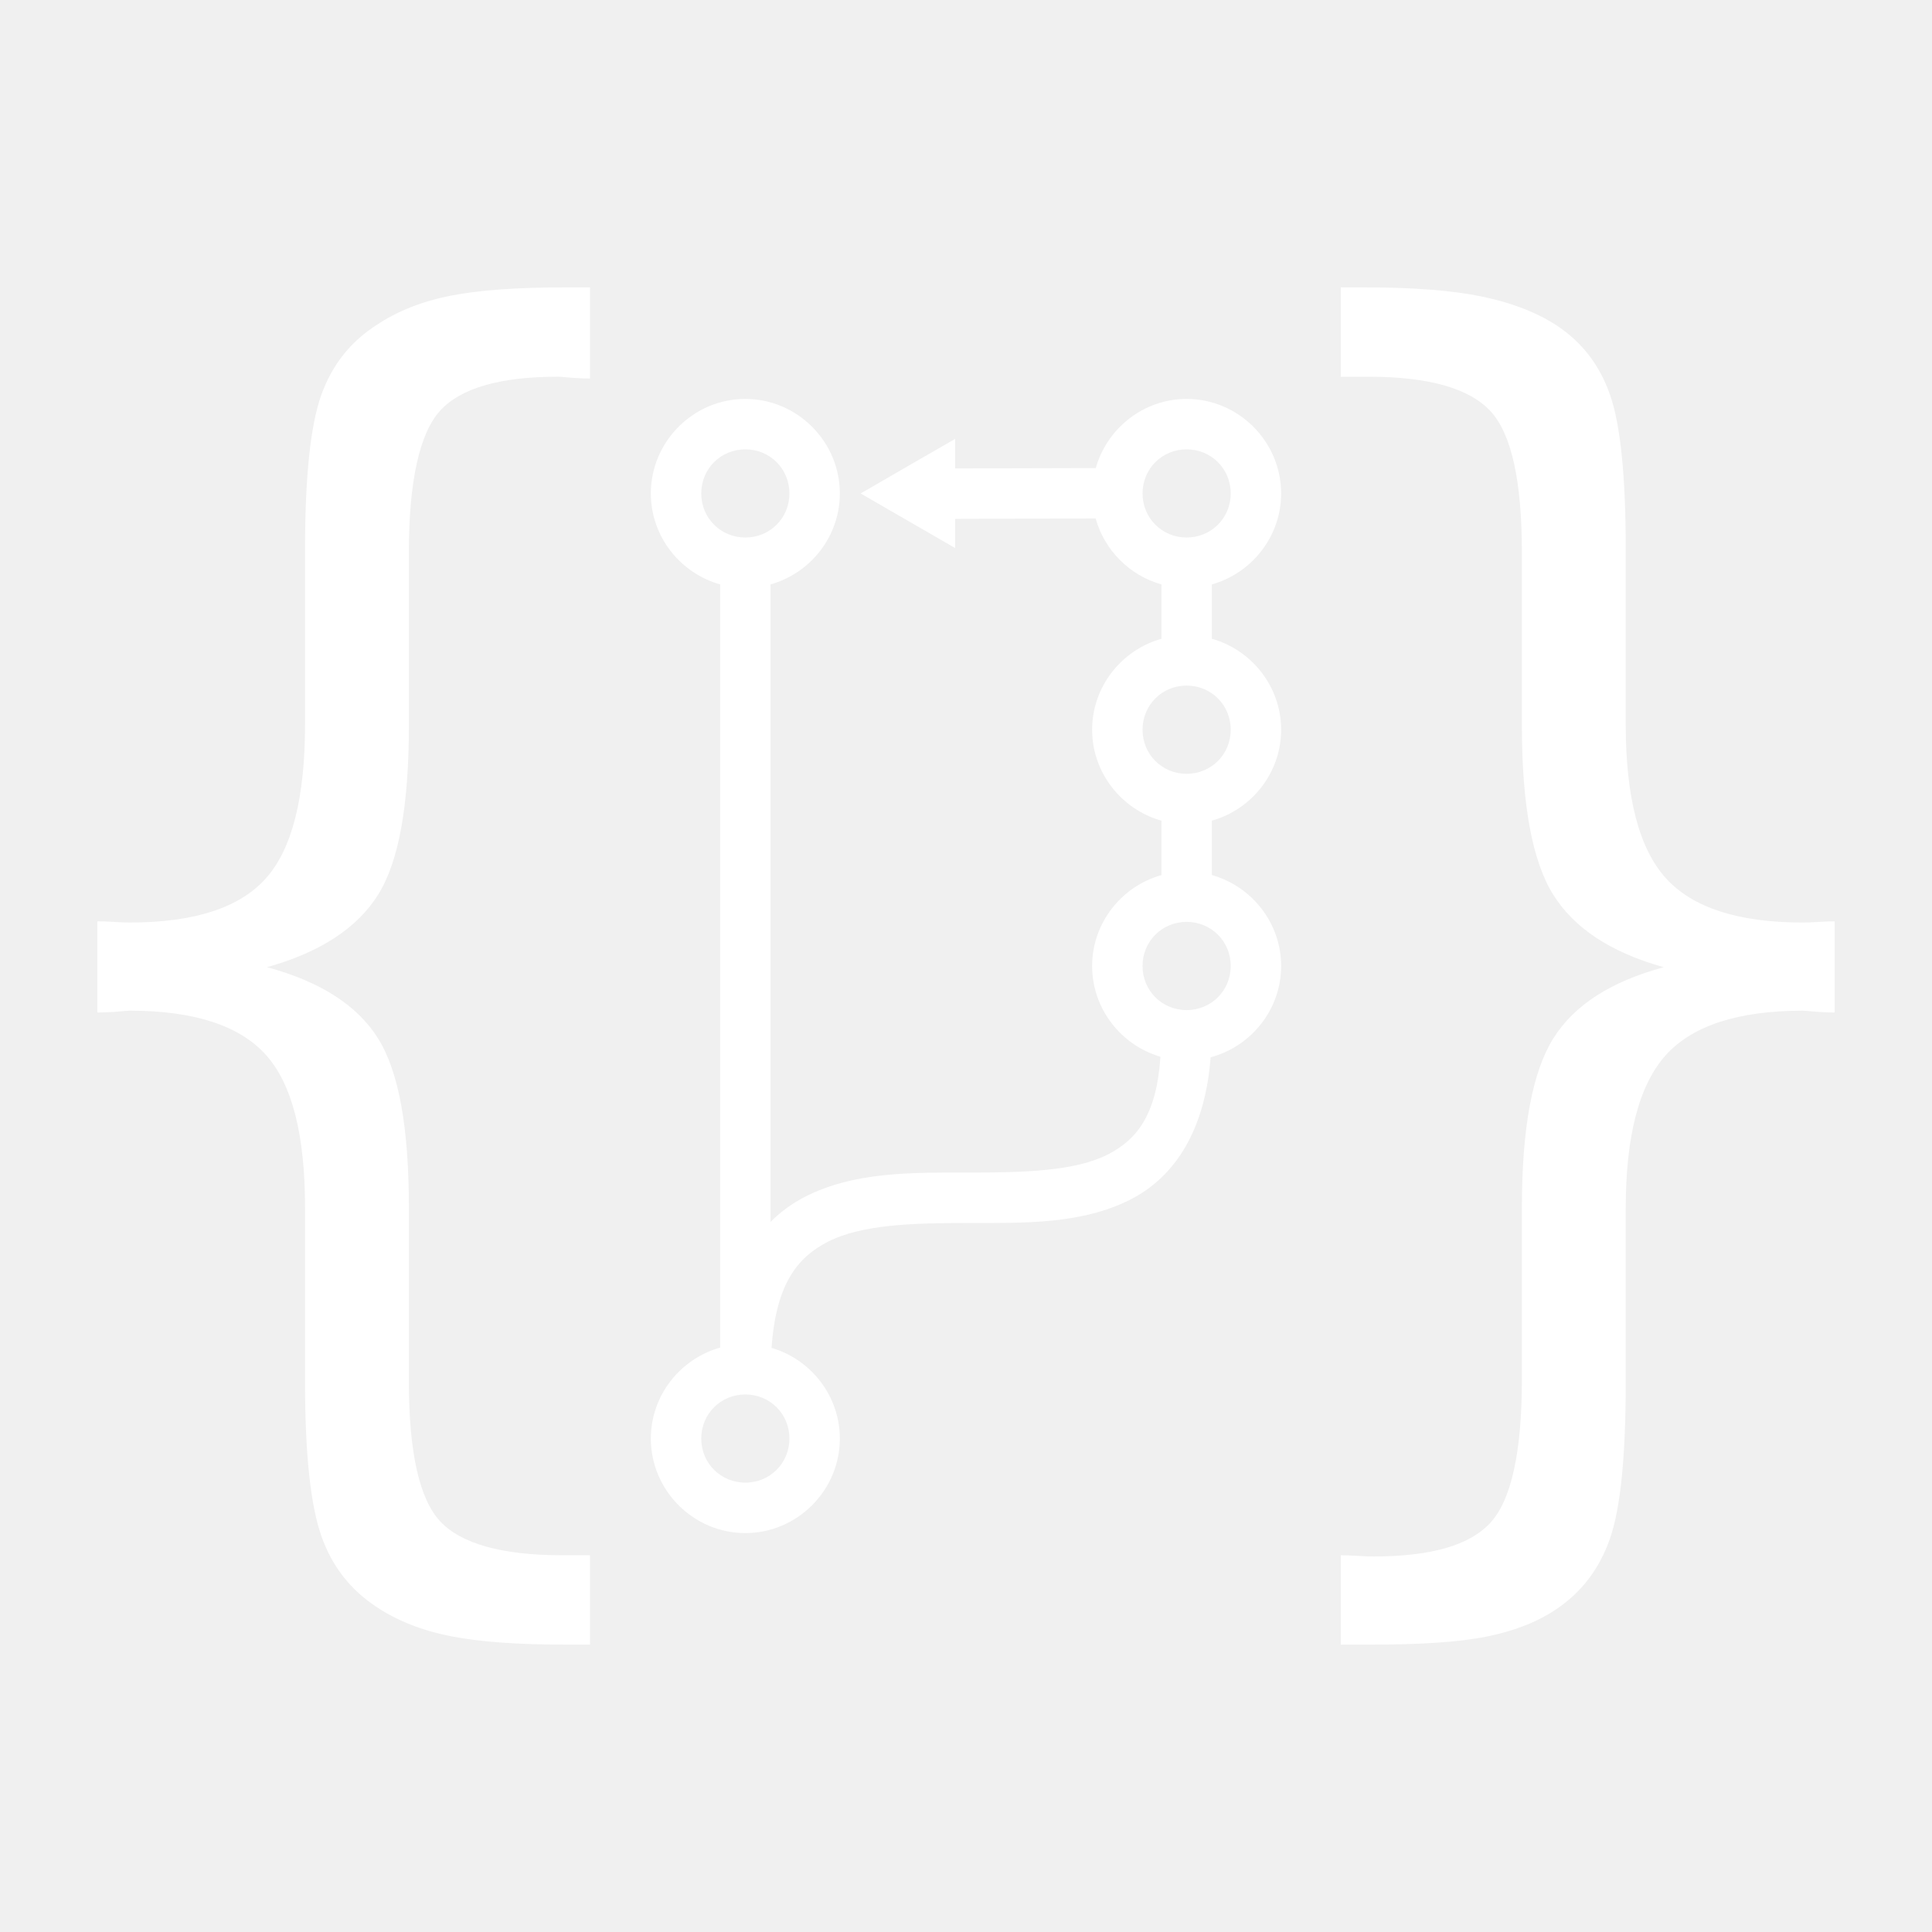
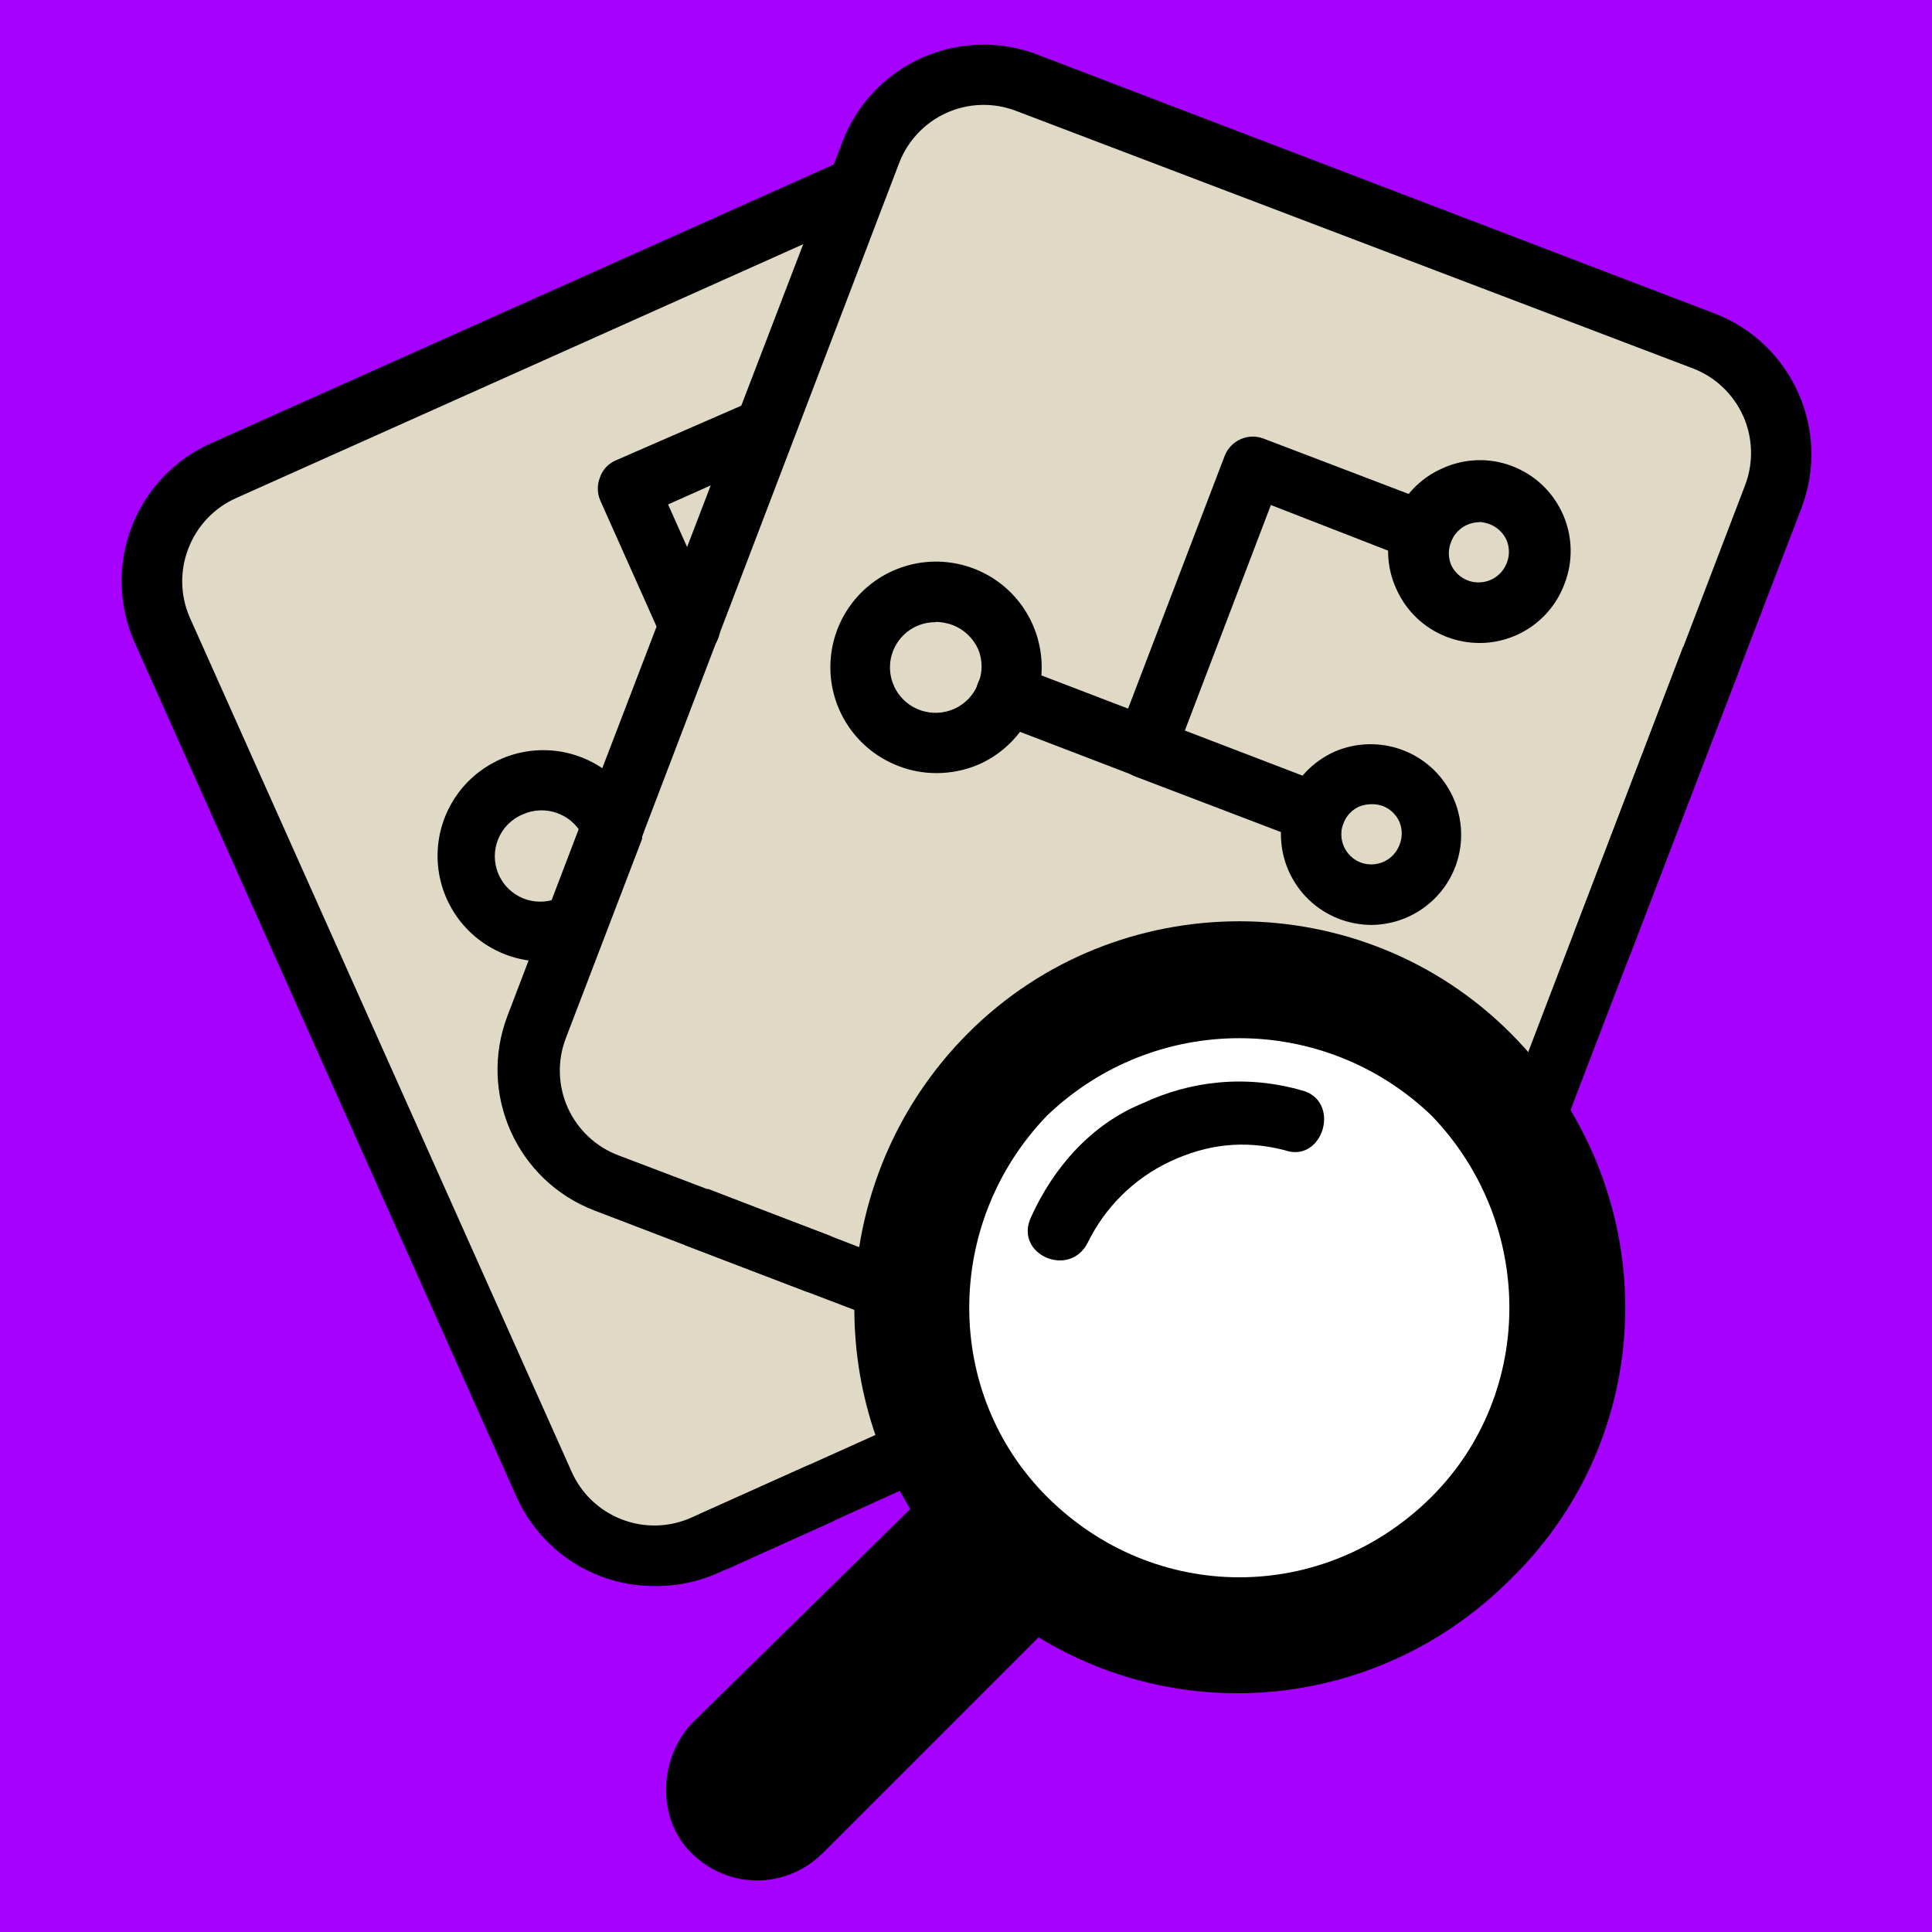
- <svg xmlns="http://www.w3.org/2000/svg" version="1.1" viewBox="0 0 1200 1200">
-   <path d="m350.72 178.5c-29.723 0-53.41 1.691-71.258 5.242-17.832 3.574-32.891 9.695-45.371 18-16.344 10.414-27.816 24.91-34.5 43.512-6.684 18.574-10.129 50.496-10.129 96v108.74c0 45.48-8.027 77.34-24.371 95.629-16.344 18.277-44.543 27.371-84.375 27.371-2.082 0-5.289-0.07-9.75-0.371-4.457-0.301-8.121-0.371-10.5-0.371v56.617c2.379 0 6.043-0.07 10.5-0.371 4.461-0.301 7.668-0.73 9.75-0.758 39.832 0.023 68.031 9.254 84.375 27.383 16.344 18.133 24.371 49.691 24.371 94.871v108.74c0 44.305 3.445 76.234 10.129 95.258 6.684 19.02 18.156 33.551 34.5 44.258 12.48 8.305 27.77 14.426 45.742 18 17.988 3.551 41.449 5.242 70.883 5.242h15.742v-55.5h-17.242c-37.465 0-62.82-7.176-75.758-21-12.926-13.824-19.5-42.707-19.5-87v-108c0-49.344-6.191-84.336-19.129-105-12.926-20.664-36-35.328-69-44.258 33-9.191 56.074-24.336 69-45 12.938-20.641 19.129-55.633 19.129-105v-107.62c0-44.594 6.719-74.16 19.5-88.129s37.164-21 73.129-21c2.074 0 5.281 0.457 9.742 0.742 4.453 0.312 7.754 0.383 10.129 0.383v-56.629h-15.742zm482.05 0v55.5h17.629c37.152 0 62.293 7.262 75.371 21.371 13.078 14.125 19.5 43.465 19.5 87.758v107.62c0 49.367 6.562 84.359 19.5 105 12.938 20.664 35.629 35.809 68.629 45-33 8.93-55.691 23.594-68.629 44.258-12.938 20.664-19.5 55.656-19.5 105v106.87c0 44.891-6.562 74.762-19.5 88.871-12.938 14.137-37.066 21-72.742 21-2.074 0-5.293-0.07-9.758-0.371-4.465-0.301-8.125-0.371-10.5-0.371v55.5h18.383c30.324 0 54.227-1.453 71.617-4.871 17.387-3.422 31.906-9.133 43.5-16.883 16.055-10.68 27.215-25.367 33.758-44.242 6.539-18.875 9.742-51.254 9.742-96.758v-108c0-45.168 8.258-76.812 24.758-95.242 16.488-18.434 45-27.73 85.129-27.758 2.09 0.023 5.281 0.457 9.742 0.758 4.453 0.301 7.738 0.371 10.129 0.371v-56.617c-2.387 0-5.676 0.07-10.129 0.371-4.465 0.301-7.656 0.371-9.742 0.371-40.129 0-68.641-9.336-85.129-27.742-16.5-18.434-24.758-50.074-24.758-95.258v-108.74c0-45.191-3.203-77.281-9.742-96-6.539-18.742-17.699-33.098-33.758-43.512-12.48-8.016-27.984-13.906-46.117-17.617-18.133-3.719-41.902-5.629-71.629-5.629h-15.758zm-369.82 69.277c-32.23 0-58.703 26.484-58.703 58.715 0 26.809 18.336 49.559 43.043 56.484v474.05c-24.707 6.926-43.043 29.676-43.043 56.484 0 32.23 26.473 58.715 58.703 58.715s58.691-26.484 58.691-58.715c0-26.578-18.035-49.188-42.422-56.316 2.785-39.648 15.984-56.148 34.922-65.891 20.977-10.789 53.195-11.688 87.422-11.688 34.223 0 70.43 0.938 100.92-14.746 27.121-13.945 46.008-42.648 49.453-88.164 25.094-6.672 43.801-29.617 43.801-56.699 0-26.809-18.336-49.559-43.043-56.484v-33.793c24.707-6.926 43.043-29.676 43.043-56.484 0-26.82-18.336-49.57-43.043-56.496v-33.77c24.707-6.926 43.043-29.676 43.043-56.484 0-32.23-26.473-58.715-58.703-58.715-26.773 0-49.477 18.301-56.438 42.949l-87.348 0.227v-18.348l-29.352 16.922-29.34 16.969 29.34 16.945 29.352 16.945v-18.121l87.277-0.254c5.484 19.766 21.121 35.438 40.871 40.969v33.77c-24.707 6.926-43.055 29.676-43.055 56.496 0 26.809 18.348 49.559 43.055 56.484v33.793c-24.707 6.926-43.055 29.676-43.055 56.484 0 26.594 18.035 49.223 42.445 56.34-2.473 36.551-14.844 51.539-32.617 60.684-20.328 10.453-52.344 11.27-86.605 11.27-34.273 0-70.812-0.77-101.75 15.145-7.754 3.996-14.879 9.145-21.227 15.516v-395.98c24.707-6.926 43.055-29.676 43.055-56.484 0-32.23-26.461-58.715-58.691-58.715zm0 31.32c15.312 0 27.371 12.086 27.371 27.395 0 15.312-12.059 27.371-27.371 27.371s-27.395-12.059-27.395-27.371 12.086-27.395 27.395-27.395zm274.08 0c15.312 0 27.395 12.086 27.395 27.395 0 15.312-12.086 27.371-27.395 27.371-15.312 0-27.371-12.059-27.371-27.371s12.059-27.395 27.371-27.395zm0 146.73c15.312 0 27.395 12.086 27.395 27.406 0 15.312-12.086 27.395-27.395 27.395-15.312 0-27.371-12.086-27.371-27.395 0-15.324 12.059-27.406 27.371-27.406zm0 146.77c15.312 0 27.395 12.086 27.395 27.395 0 15.312-12.086 27.395-27.395 27.395-15.312 0-27.371-12.086-27.371-27.395 0-15.312 12.059-27.395 27.371-27.395zm-274.08 293.53c15.312 0 27.371 12.059 27.371 27.371s-12.059 27.395-27.371 27.395-27.395-12.086-27.395-27.395c0-15.312 12.086-27.371 27.395-27.371z" fill="#fff" />
+ <svg xmlns="http://www.w3.org/2000/svg" width="100%" height="100%" viewBox="0 0 100 100" version="1.1" xml:space="preserve" style="fill-rule:evenodd;clip-rule:evenodd;stroke-linejoin:round;stroke-miterlimit:2; width: 30px;">
+   <g id="background">
+     <rect x="0" y="0" width="100" height="100" style="fill:rgb(166,0,255);" />
+   </g>
+   <g id="whites">
+     <path id="cream" d="M49.135,75.467L35.516,81.441L28.202,76.989L8.433,32.161L10.942,24.62L44.311,10.077L45.424,6.523L51.871,3.559L89.043,17.641L92.265,25.27L84.628,47.875L80.424,58.564L80.415,76.003L66.3,85.104L49.135,75.467Z" style="fill:rgb(224,217,198);" />
+     <g transform="matrix(-0.707107,0.707107,-0.707107,-0.707107,65.6754,67.467)">
+       <g id="white">
+         <circle cx="0" cy="0" r="15.678" style="fill:white;" />
+       </g>
+     </g>
+   </g>
+   <g id="documents">
+     <g id="rear-document-border" transform="matrix(1,0,0,1,0,-4)">
+       <path d="M33.859,86.094C32.902,86.094 31.957,85.918 31.062,85.578C29.132,84.836 27.578,83.356 26.734,81.469L6.968,37.25C6.128,35.355 6.073,33.207 6.816,31.273C7.562,29.336 9.042,27.777 10.937,26.937L43.749,12.249C44.522,11.957 45.385,12.316 45.725,13.07C46.065,13.824 45.761,14.706 45.03,15.093L12.218,29.781C11.081,30.289 10.195,31.226 9.749,32.391C9.304,33.535 9.327,34.809 9.812,35.937L29.578,80.156C30.082,81.309 31.031,82.207 32.207,82.653C33.379,83.102 34.687,83.055 35.828,82.532L41.75,79.875C42.562,79.539 43.492,79.922 43.828,80.735C44.164,81.547 43.781,82.477 42.968,82.813L37.046,85.469C36.039,85.899 34.953,86.11 33.859,86.094L33.859,86.094Z" style="fill-rule:nonzero;" />
+     </g>
+     <g transform="matrix(1,0,0,1,0,-4)">
+       <path d="M28.125,53.766C26.121,53.77 24.273,52.672 23.316,50.914C22.355,49.153 22.437,47.008 23.527,45.325C24.617,43.645 26.539,42.692 28.535,42.844C30.535,42.996 32.289,44.235 33.109,46.063C33.117,46.121 33.117,46.176 33.109,46.235C33.168,46.399 33.199,46.575 33.203,46.75C33.203,47.508 32.656,48.157 31.91,48.29C31.164,48.418 30.43,47.993 30.172,47.282C29.609,46.122 28.223,45.622 27.047,46.157C25.851,46.661 25.293,48.04 25.797,49.235C26.301,50.43 27.68,50.989 28.875,50.485C29.555,50.09 30.426,50.266 30.898,50.895C31.375,51.52 31.312,52.403 30.75,52.954C30.598,53.102 30.418,53.219 30.219,53.297C29.558,53.594 28.848,53.754 28.125,53.766L28.125,53.766Z" style="fill-rule:nonzero;" />
+     </g>
+     <g transform="matrix(1,0,0,1,0,-4)">
+       <path d="M35.688,37.984C35.075,37.984 34.516,37.621 34.266,37.062L31.063,29.89C30.903,29.504 30.903,29.074 31.063,28.687C31.2,28.3 31.497,27.988 31.876,27.828L39.047,24.703C39.821,24.41 40.684,24.769 41.024,25.523C41.364,26.277 41.059,27.16 40.329,27.546L34.579,30.109L37.141,35.843C37.493,36.629 37.145,37.55 36.36,37.906C36.145,37.98 35.915,38.007 35.688,37.984L35.688,37.984Z" style="fill-rule:nonzero;" />
+     </g>
+     <g transform="matrix(1,0,0,1,0,-4)">
+       <path d="M31.734,48.266C31.066,48.27 30.468,47.848 30.25,47.219C30.113,46.821 30.14,46.383 30.328,46.008C30.515,45.633 30.847,45.348 31.25,45.219C31.644,45.075 32.082,45.098 32.461,45.278C32.839,45.461 33.132,45.789 33.265,46.188C33.546,46.993 33.128,47.879 32.328,48.172C32.136,48.235 31.937,48.266 31.734,48.266L31.734,48.266Z" style="fill-rule:nonzero;" />
+     </g>
+     <g transform="matrix(1,0,0,1,0,-4)">
+       <path d="M42.188,70.922C41.997,70.922 41.805,70.887 41.626,70.813L30.767,66.656C26.743,65.113 24.731,60.606 26.267,56.578L30.22,46.219C30.235,46.157 30.263,46.098 30.298,46.048L43.61,11.329C44.352,9.391 45.832,7.832 47.723,6.989C49.618,6.145 51.77,6.086 53.704,6.829L88.735,20.22C92.754,21.759 94.774,26.255 93.25,30.282L84.485,53.126C84.36,53.54 84.063,53.887 83.672,54.075C83.281,54.266 82.832,54.286 82.426,54.129C82.02,53.973 81.699,53.653 81.539,53.251C81.379,52.844 81.391,52.391 81.578,52.001L90.328,29.11C90.77,27.945 90.731,26.656 90.223,25.524C89.711,24.391 88.774,23.504 87.609,23.063L52.578,9.735C51.407,9.289 50.11,9.332 48.969,9.852C47.832,10.371 46.95,11.325 46.516,12.5L33.235,47.297L33.235,47.422L29.282,57.75C28.84,58.914 28.88,60.203 29.387,61.336C29.899,62.469 30.837,63.356 32.001,63.797L42.939,67.953C43.607,68.274 43.958,69.024 43.775,69.742C43.595,70.465 42.931,70.957 42.189,70.922L42.188,70.922Z" style="fill-rule:nonzero;" />
+     </g>
+     <g transform="matrix(1,0,0,1,0,-4)">
+       <path d="M48.438,44.016C47.77,44.012 47.106,43.887 46.485,43.641C44.419,42.844 43.036,40.883 42.981,38.672C42.926,36.457 44.212,34.43 46.235,33.536C48.262,32.641 50.626,33.055 52.227,34.582C53.825,36.11 54.348,38.454 53.547,40.516C53.036,41.875 52.001,42.973 50.672,43.563C49.965,43.868 49.208,44.02 48.438,44.016L48.438,44.016ZM48.438,36.204C47.294,36.188 46.309,37 46.102,38.125C45.899,39.25 46.536,40.36 47.61,40.75C48.817,41.196 50.161,40.59 50.626,39.391C50.868,38.817 50.868,38.168 50.626,37.594C50.368,37.032 49.903,36.586 49.329,36.36C49.043,36.25 48.743,36.196 48.438,36.188L48.438,36.204Z" style="fill-rule:nonzero;" />
+     </g>
+     <g transform="matrix(1,0,0,1,0,-4)">
+       <path d="M76.562,37.281C75.992,37.277 75.425,37.172 74.89,36.969C73.726,36.523 72.789,35.637 72.281,34.5C71.753,33.359 71.706,32.054 72.152,30.882C72.597,29.707 73.492,28.757 74.64,28.25C75.781,27.722 77.085,27.675 78.257,28.121C79.433,28.566 80.382,29.461 80.89,30.609C81.398,31.746 81.433,33.039 80.984,34.203C80.304,36.058 78.539,37.289 76.562,37.281L76.562,37.281ZM76.562,31.031C75.914,31.035 75.335,31.441 75.109,32.047C74.953,32.426 74.953,32.855 75.109,33.234C75.371,33.804 75.945,34.164 76.574,34.144C77.199,34.129 77.753,33.738 77.984,33.156C78.14,32.777 78.14,32.347 77.984,31.968C77.82,31.59 77.507,31.293 77.125,31.14C76.945,31.07 76.753,31.027 76.562,31.015L76.562,31.031Z" style="fill-rule:nonzero;" />
+     </g>
+     <g transform="matrix(1,0,0,1,0,-4)">
+       <path d="M70.984,51.875C70.414,51.871 69.847,51.766 69.312,51.563C66.898,50.637 65.687,47.934 66.609,45.516C67.054,44.352 67.941,43.414 69.078,42.906C70.804,42.16 72.812,42.516 74.176,43.812C75.535,45.109 75.992,47.098 75.328,48.859C74.64,50.664 72.914,51.859 70.984,51.875L70.984,51.875ZM70.984,45.625C70.765,45.629 70.547,45.668 70.343,45.75C69.968,45.922 69.675,46.238 69.531,46.625C69.222,47.426 69.621,48.328 70.422,48.641C70.808,48.789 71.238,48.773 71.617,48.605C71.996,48.434 72.289,48.121 72.437,47.734C72.593,47.355 72.593,46.926 72.437,46.547C72.273,46.168 71.961,45.871 71.578,45.719C71.386,45.652 71.187,45.621 70.984,45.625L70.984,45.625Z" style="fill-rule:nonzero;" />
+     </g>
+     <g transform="matrix(1,0,0,1,0,-4)">
+       <path d="M68.062,47.625C67.875,47.625 67.691,47.594 67.515,47.531L58.75,44.187C58.359,44.039 58.042,43.742 57.875,43.359C57.714,42.988 57.691,42.574 57.812,42.187L63.39,27.593C63.703,26.793 64.605,26.394 65.406,26.703L74.171,30.047C74.558,30.195 74.871,30.488 75.042,30.867C75.21,31.246 75.226,31.676 75.078,32.062C74.929,32.453 74.632,32.769 74.249,32.941C73.871,33.109 73.437,33.121 73.046,32.968L65.781,30.14L61.328,41.812L68.625,44.609C69.011,44.758 69.324,45.051 69.496,45.43C69.664,45.808 69.679,46.238 69.531,46.625C69.296,47.23 68.71,47.629 68.062,47.625L68.062,47.625Z" style="fill-rule:nonzero;" />
+     </g>
+     <g transform="matrix(1,0,0,1,0,-4)">
+       <path d="M59.375,44.281C59.184,44.281 58.992,44.25 58.813,44.187L51.516,41.39C50.707,41.086 50.305,40.183 50.609,39.375C50.914,38.566 51.816,38.164 52.625,38.469L59.922,41.265C60.613,41.539 61.02,42.265 60.887,42.996C60.754,43.73 60.121,44.269 59.375,44.281L59.375,44.281Z" style="fill-rule:nonzero;" />
+     </g>
+     <g transform="matrix(1,0,0,1,-3.21525,4.382)">
+       <path d="M90.328,29.11L93.25,30.282L84.485,53.126C84.36,53.54 84.063,53.887 83.672,54.075C83.281,54.266 82.832,54.286 82.426,54.129C82.02,53.973 81.699,53.653 81.539,53.251C81.379,52.844 81.391,52.391 81.578,52.001L90.328,29.11Z" style="fill-rule:nonzero;" />
+     </g>
+     <g transform="matrix(6.12323e-17,-1,1,6.12323e-17,-6.15446,150.001)">
+       <path d="M85.547,41.617L88.469,42.789L84.485,53.126C84.36,53.54 84.063,53.887 83.672,54.075C83.281,54.266 82.832,54.286 82.426,54.129C82.02,53.973 81.699,53.653 81.539,53.251C81.379,52.844 81.391,52.391 81.578,52.001L85.547,41.617Z" style="fill-rule:nonzero;" />
+     </g>
+     <g transform="matrix(-0.722903,-0.709518,0.700469,-0.713683,70.2077,171.668)">
+       <path d="M85.547,41.617L88.469,42.789L84.485,53.126C84.36,53.54 84.063,53.887 83.672,54.075C83.281,54.266 82.832,54.286 82.426,54.129C82.02,53.973 81.699,53.653 81.539,53.251C81.379,52.844 81.391,52.391 81.578,52.001L85.547,41.617Z" style="fill-rule:nonzero;" />
+     </g>
+   </g>
+   <g id="magnifying-glass" transform="matrix(0.497006,0,0,0.497006,34.4769,51.6856)">
+     <g transform="matrix(1,0,0,1,0,-8.04819)">
+       <path d="M87.93,11.637C72.414,-3.879 46.981,-3.879 31.465,11.637C18.102,25 15.949,45.688 25.43,61.207L2.586,83.621C-0.863,87.5 -0.863,93.535 2.586,96.984C6.465,100.863 12.5,100.863 16.379,96.984L38.793,74.57C54.309,84.054 74.57,81.898 87.93,68.535C103.879,53.019 103.879,27.586 87.93,11.637L87.93,11.637ZM79.739,20.258C90.516,31.465 90.516,49.137 79.739,59.914C68.532,71.121 50.86,71.121 39.653,59.914C28.876,49.137 28.876,31.465 39.653,20.258C50.86,9.481 68.532,9.481 79.739,20.258Z" style="fill-rule:nonzero;" />
+     </g>
+     <g transform="matrix(0.34077,-0.940147,0.940147,0.34077,1.36155,74.5443)">
+       <path d="M76.723,39.223C76.723,43.532 83.621,43.102 83.188,38.793C82.758,32.758 80.172,27.586 76.289,23.707C72.411,19.399 66.805,17.243 61.203,16.809C56.895,16.379 56.461,22.844 60.774,23.274C64.653,23.703 68.532,25.43 71.551,28.446C74.566,31.461 76.293,34.91 76.723,39.223L76.723,39.223Z" style="fill-rule:nonzero;" />
+     </g>
+   </g>
</svg>
